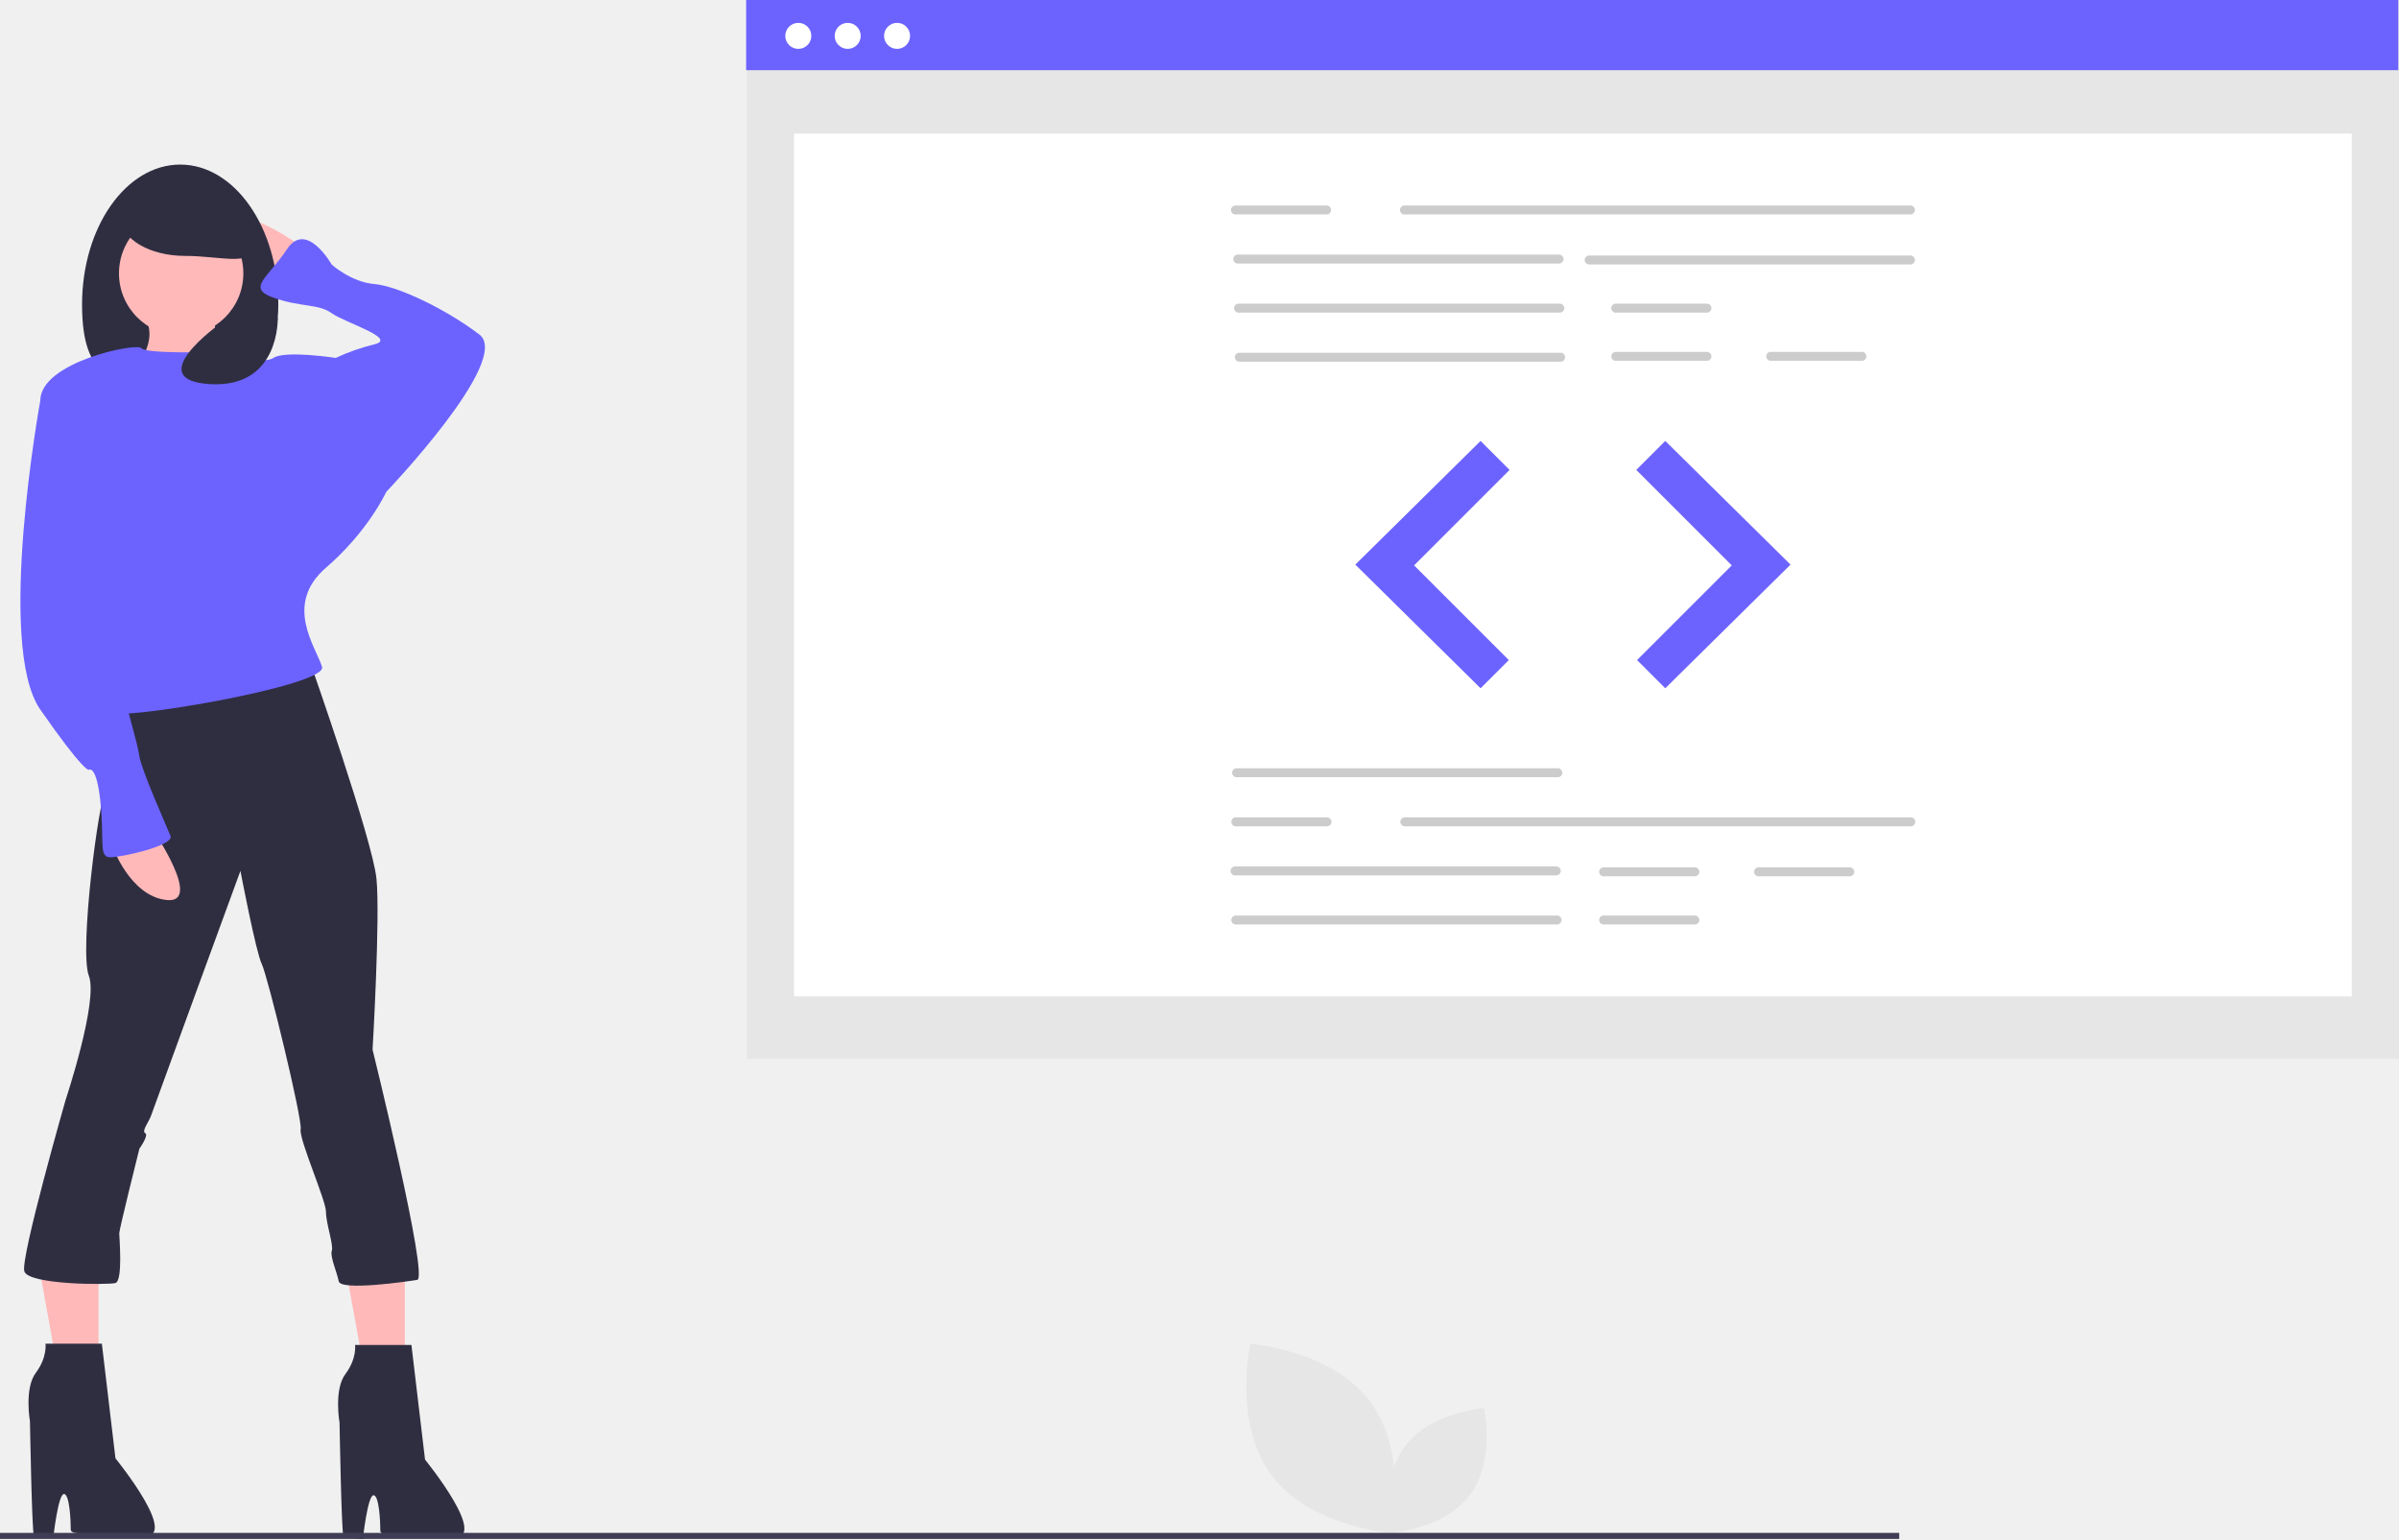
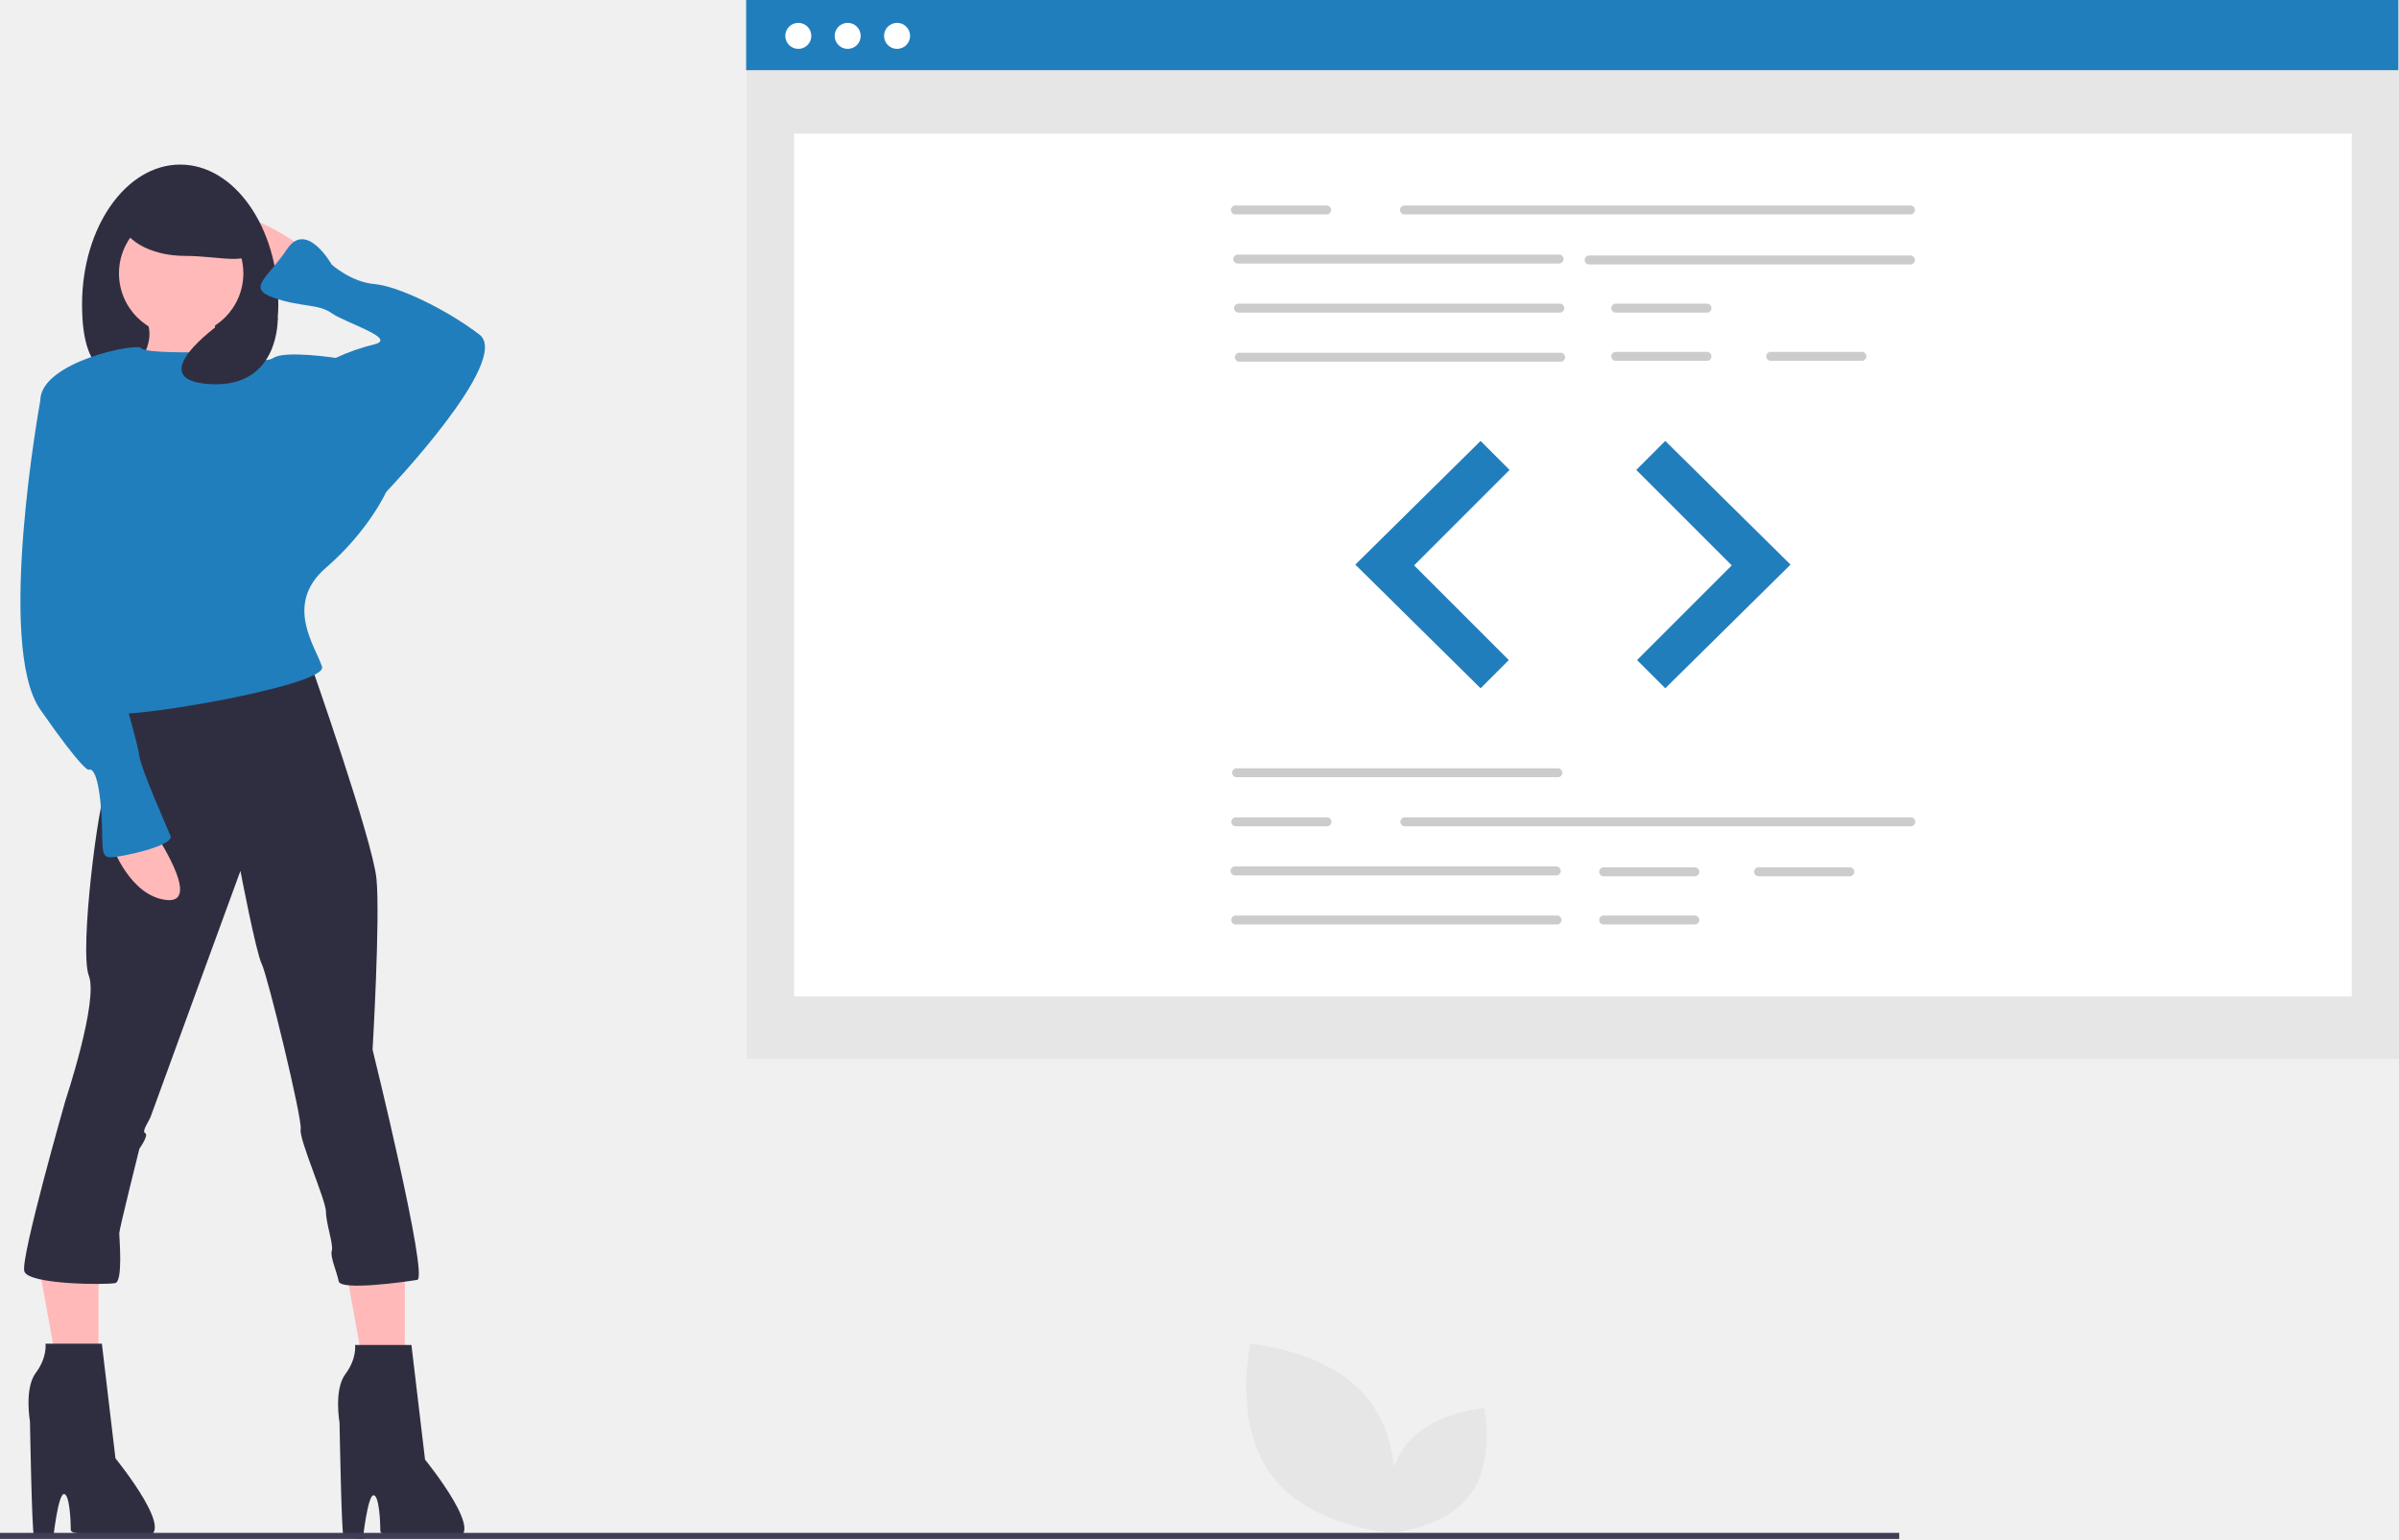
<svg xmlns="http://www.w3.org/2000/svg" id="b8c64dc2-e86a-49bc-92bf-164106d9e7fb" data-name="Layer 1" width="887.873" height="569.68" viewBox="0 0 887.873 569.68">
  <rect x="276.411" y="0.347" width="611.461" height="391.607" fill="#e6e6e6" />
  <rect x="293.896" y="49.464" width="576.492" height="319.322" fill="#fff" />
-   <rect x="276.15" width="611.461" height="25.977" fill="#6c63ff" />
+   <rect x="276.15" width="611.461" height="25.977" fill="#217ebd" />
  <circle cx="295.454" cy="13.281" r="4.815" fill="#fff" />
  <circle cx="313.73" cy="13.281" r="4.815" fill="#fff" />
  <circle cx="332.005" cy="13.281" r="4.815" fill="#fff" />
  <path d="M863.33,244.533H675.643a1.666,1.666,0,0,1,0-3.303H863.33a1.666,1.666,0,0,1,0,3.303Z" transform="translate(-156.0636 -165.16)" fill="#ccc" />
  <path d="M733.282,262.7H613.95a1.666,1.666,0,0,1,0-3.303H733.282a1.666,1.666,0,0,1,0,3.303Z" transform="translate(-156.0636 -165.16)" fill="#ccc" />
  <path d="M863.33,263.03H743.999a1.666,1.666,0,0,1,0-3.303h119.332a1.666,1.666,0,0,1,0,3.303Z" transform="translate(-156.0636 -165.16)" fill="#ccc" />
  <path d="M733.571,280.867H614.24a1.666,1.666,0,0,1,0-3.303H733.571a1.666,1.666,0,0,1,0,3.303Z" transform="translate(-156.0636 -165.16)" fill="#ccc" />
  <path d="M733.861,299.035H614.529a1.666,1.666,0,0,1,0-3.303H733.861a1.666,1.666,0,0,1,0,3.303Z" transform="translate(-156.0636 -165.16)" fill="#ccc" />
  <path d="M788.024,280.867H753.846a1.666,1.666,0,0,1,0-3.303h34.178a1.666,1.666,0,0,1,0,3.303Z" transform="translate(-156.0636 -165.16)" fill="#ccc" />
  <path d="M788.024,298.705H753.846a1.666,1.666,0,0,1,0-3.303h34.178a1.666,1.666,0,0,1,0,3.303Z" transform="translate(-156.0636 -165.16)" fill="#ccc" />
  <path d="M845.373,298.705h-34.178a1.666,1.666,0,0,1,0-3.303h34.178a1.666,1.666,0,0,1,0,3.303Z" transform="translate(-156.0636 -165.16)" fill="#ccc" />
  <path d="M647.259,244.533h-34.178a1.666,1.666,0,0,1,0-3.303h34.178a1.666,1.666,0,0,1,0,3.303Z" transform="translate(-156.0636 -165.16)" fill="#ccc" />
  <path d="M732.847,452.838H613.515a1.666,1.666,0,0,1,0-3.303h119.332a1.666,1.666,0,0,1,0,3.303Z" transform="translate(-156.0636 -165.16)" fill="#ccc" />
  <path d="M732.268,489.173H612.936a1.666,1.666,0,0,1,0-3.303h119.332a1.666,1.666,0,0,1,0,3.303Z" transform="translate(-156.0636 -165.16)" fill="#ccc" />
  <path d="M732.558,507.341H613.226a1.666,1.666,0,0,1,0-3.303h119.332a1.666,1.666,0,0,1,0,3.303Z" transform="translate(-156.0636 -165.16)" fill="#ccc" />
  <path d="M783.534,489.504H749.357a1.666,1.666,0,0,1,0-3.303h34.178a1.666,1.666,0,0,1,0,3.303Z" transform="translate(-156.0636 -165.16)" fill="#ccc" />
  <path d="M783.534,507.341H749.357a1.666,1.666,0,0,1,0-3.303h34.178a1.666,1.666,0,0,1,0,3.303Z" transform="translate(-156.0636 -165.16)" fill="#ccc" />
  <path d="M840.883,489.504H806.706a1.666,1.666,0,0,1,0-3.303h34.178a1.666,1.666,0,0,1,0,3.303Z" transform="translate(-156.0636 -165.16)" fill="#ccc" />
  <path d="M863.475,471.006H675.788a1.666,1.666,0,0,1,0-3.303H863.475a1.666,1.666,0,0,1,0,3.303Z" transform="translate(-156.0636 -165.16)" fill="#ccc" />
  <path d="M647.403,471.006h-34.178a1.666,1.666,0,0,1,0-3.303h34.178a1.666,1.666,0,0,1,0,3.303Z" transform="translate(-156.0636 -165.16)" fill="#ccc" />
  <polygon points="547.965 163.221 501.622 208.985 547.965 254.748 558.392 244.321 523.345 209.274 558.681 173.938 547.965 163.221" fill="#e6e6e6" />
  <polygon points="616.32 163.221 662.662 208.985 616.32 254.748 605.893 244.321 640.939 209.274 605.603 173.938 616.32 163.221" fill="#e6e6e6" />
-   <polygon points="547.965 163.221 501.622 208.985 547.965 254.748 558.392 244.321 523.345 209.274 558.681 173.938 547.965 163.221" fill="#6c63ff" />
-   <polygon points="616.32 163.221 662.662 208.985 616.32 254.748 605.893 244.321 640.939 209.274 605.603 173.938 616.32 163.221" fill="#6c63ff" />
+   <polygon points="547.965 163.221 501.622 208.985 547.965 254.748 558.392 244.321 523.345 209.274 558.681 173.938 547.965 163.221" fill="#217ebd" />
+   <polygon points="616.32 163.221 662.662 208.985 616.32 254.748 605.893 244.321 640.939 209.274 605.603 173.938 616.32 163.221" fill="#217ebd" />
  <path d="M626.667,711.195c14.42,19.311,44.352,21.344,44.352,21.344s6.554-29.277-7.866-48.588-44.352-21.344-44.352-21.344S612.247,691.884,626.667,711.195Z" transform="translate(-156.0636 -165.16)" fill="#e6e6e6" />
  <path d="M700.123,718.455c-9.515,12.743-29.267,14.084-29.267,14.084s-4.324-19.319,5.191-32.062,29.267-14.084,29.267-14.084S709.638,705.712,700.123,718.455Z" transform="translate(-156.0636 -165.16)" fill="#e6e6e6" />
  <polygon points="149.825 460.994 149.825 511.12 135.503 511.12 125.956 458.607 149.825 460.994" fill="#ffb9b9" />
  <polygon points="36.445 460.994 36.445 511.12 22.124 511.12 12.576 458.607 36.445 460.994" fill="#ffb9b9" />
  <path d="M268.061,256.642s-23.014-16.541-25.891-8.63S259.431,270.307,259.431,270.307Z" transform="translate(-156.0636 -165.16)" fill="#ffb9b9" />
  <path d="M186.433,277.858c0,28.598,12.313,29.487,32.371,29.487s40.267-.889,40.267-29.487-16.261-51.782-36.319-51.782S186.433,249.26,186.433,277.858Z" transform="translate(-156.0636 -165.16)" fill="#2f2e41" />
  <path d="M235.698,277.499s-2.877,21.576,10.788,23.014-44.59,5.753-44.59,5.753,15.103-13.665,7.192-24.452S235.698,277.499,235.698,277.499Z" transform="translate(-156.0636 -165.16)" fill="#ffb9b9" />
  <path d="M308.336,662.983l5.034,42.432s25.172,30.925,9.349,28.768-25.891.459-25.891-2.418-.372-13.155-2.53-13.155-3.943,16.23-3.943,16.23-6.473-.49-7.192-1.209-1.438-41.88-1.438-41.88-2.158-12.226,2.158-17.98,3.596-10.788,3.596-10.788Z" transform="translate(-156.0636 -165.16)" fill="#2f2e41" />
  <path d="M193.763,662.517l5.034,42.432s25.172,30.925,9.349,28.768-25.891.459-25.891-2.418-.372-13.155-2.53-13.155-3.943,16.23-3.943,16.23-6.473-.49-7.192-1.209-1.438-41.88-1.438-41.88-2.158-12.226,2.158-17.98,3.596-10.788,3.596-10.788Z" transform="translate(-156.0636 -165.16)" fill="#2f2e41" />
  <path d="M270.938,410.548s23.014,65.446,24.452,79.83-1.438,63.289-1.438,63.289,20.856,84.499,16.541,85.218-28.346,4.129-29.065.533-3.283-9.163-2.564-11.321S276.707,618.028,276.707,613.713s-10.084-26.964-9.365-30.559-12.226-56.816-14.384-61.131-7.911-34.521-7.911-34.521-32.363,88.46-33.083,90.618-3.596,5.754-2.158,6.473-2.158,5.754-2.158,5.754-7.452,29.84-7.452,31.279,1.438,17.719-1.438,18.438-32.261.673-33.7-4.361,15.261-63.336,15.261-63.336,12.226-36.679,8.63-46.028,3.596-65.446,6.473-69.761,3.596-30.206,3.596-30.206Z" transform="translate(-156.0636 -165.16)" fill="#2f2e41" />
  <circle cx="67.048" cy="101.191" r="23.014" fill="#ffb9b9" />
-   <path d="M235.698,295.478s-25.891.719-27.329-1.438-37.398,5.034-37.398,19.418,20.856,70.48,20.856,70.48,7.911,40.275,5.753,44.59,79.83-9.349,77.672-16.541-14.384-23.014,1.438-36.679,22.295-28.048,22.295-28.048l-18.699-49.624s-18.699-2.877-23.014,0S235.698,295.478,235.698,295.478Z" transform="translate(-156.0636 -165.16)" fill="#6c63ff" />
-   <path d="M293.952,350.856l5.034-3.596s46.747-48.905,34.521-58.254S303.301,271.026,294.671,270.307s-15.822-7.192-15.822-7.192-9.349-16.541-16.541-5.753-15.103,14.384-5.034,17.98,16.541,2.158,21.576,5.754,24.452,9.349,15.822,11.507a77.195,77.195,0,0,0-14.384,5.034L270.938,314.177Z" transform="translate(-156.0636 -165.16)" fill="#6c63ff" />
+   <path d="M235.698,295.478s-25.891.719-27.329-1.438-37.398,5.034-37.398,19.418,20.856,70.48,20.856,70.48,7.911,40.275,5.753,44.59,79.83-9.349,77.672-16.541-14.384-23.014,1.438-36.679,22.295-28.048,22.295-28.048l-18.699-49.624s-18.699-2.877-23.014,0S235.698,295.478,235.698,295.478Z" transform="translate(-156.0636 -165.16)" fill="#217ebd" />
+   <path d="M293.952,350.856l5.034-3.596s46.747-48.905,34.521-58.254S303.301,271.026,294.671,270.307s-15.822-7.192-15.822-7.192-9.349-16.541-16.541-5.753-15.103,14.384-5.034,17.98,16.541,2.158,21.576,5.754,24.452,9.349,15.822,11.507a77.195,77.195,0,0,0-14.384,5.034L270.938,314.177Z" transform="translate(-156.0636 -165.16)" fill="#217ebd" />
  <path d="M212.684,472.399s18.699,27.329,5.034,25.891-20.137-20.137-20.137-20.137Z" transform="translate(-156.0636 -165.16)" fill="#ffb9b9" />
-   <path d="M176.005,309.862l-5.034,3.596s-16.541,90.618,0,114.351,17.98,22.295,17.98,22.295,2.877-2.158,4.315,12.226-.719,20.137,3.596,20.137,23.733-4.315,22.295-7.911-10.788-24.452-11.507-29.487-4.315-16.541-5.753-23.014,6.473-10.069,2.877-23.733-8.63-38.117-8.63-43.151S176.005,309.862,176.005,309.862Z" transform="translate(-156.0636 -165.16)" fill="#6c63ff" />
+   <path d="M176.005,309.862l-5.034,3.596s-16.541,90.618,0,114.351,17.98,22.295,17.98,22.295,2.877-2.158,4.315,12.226-.719,20.137,3.596,20.137,23.733-4.315,22.295-7.911-10.788-24.452-11.507-29.487-4.315-16.541-5.753-23.014,6.473-10.069,2.877-23.733-8.63-38.117-8.63-43.151S176.005,309.862,176.005,309.862Z" transform="translate(-156.0636 -165.16)" fill="#217ebd" />
  <path d="M200.817,245.854c0,7.745,10.626,14.024,23.733,14.024s25.172,4.149,25.172-3.596-12.064-24.452-25.172-24.452S200.817,238.109,200.817,245.854Z" transform="translate(-156.0636 -165.16)" fill="#2f2e41" />
  <path d="M258.856,282.712s.969,26.071-24.939,24.633,3.501-22.285,3.501-22.285Z" transform="translate(-156.0636 -165.16)" fill="#2f2e41" />
  <rect y="567.379" width="702.906" height="2.241" fill="#3f3d56" />
</svg>
